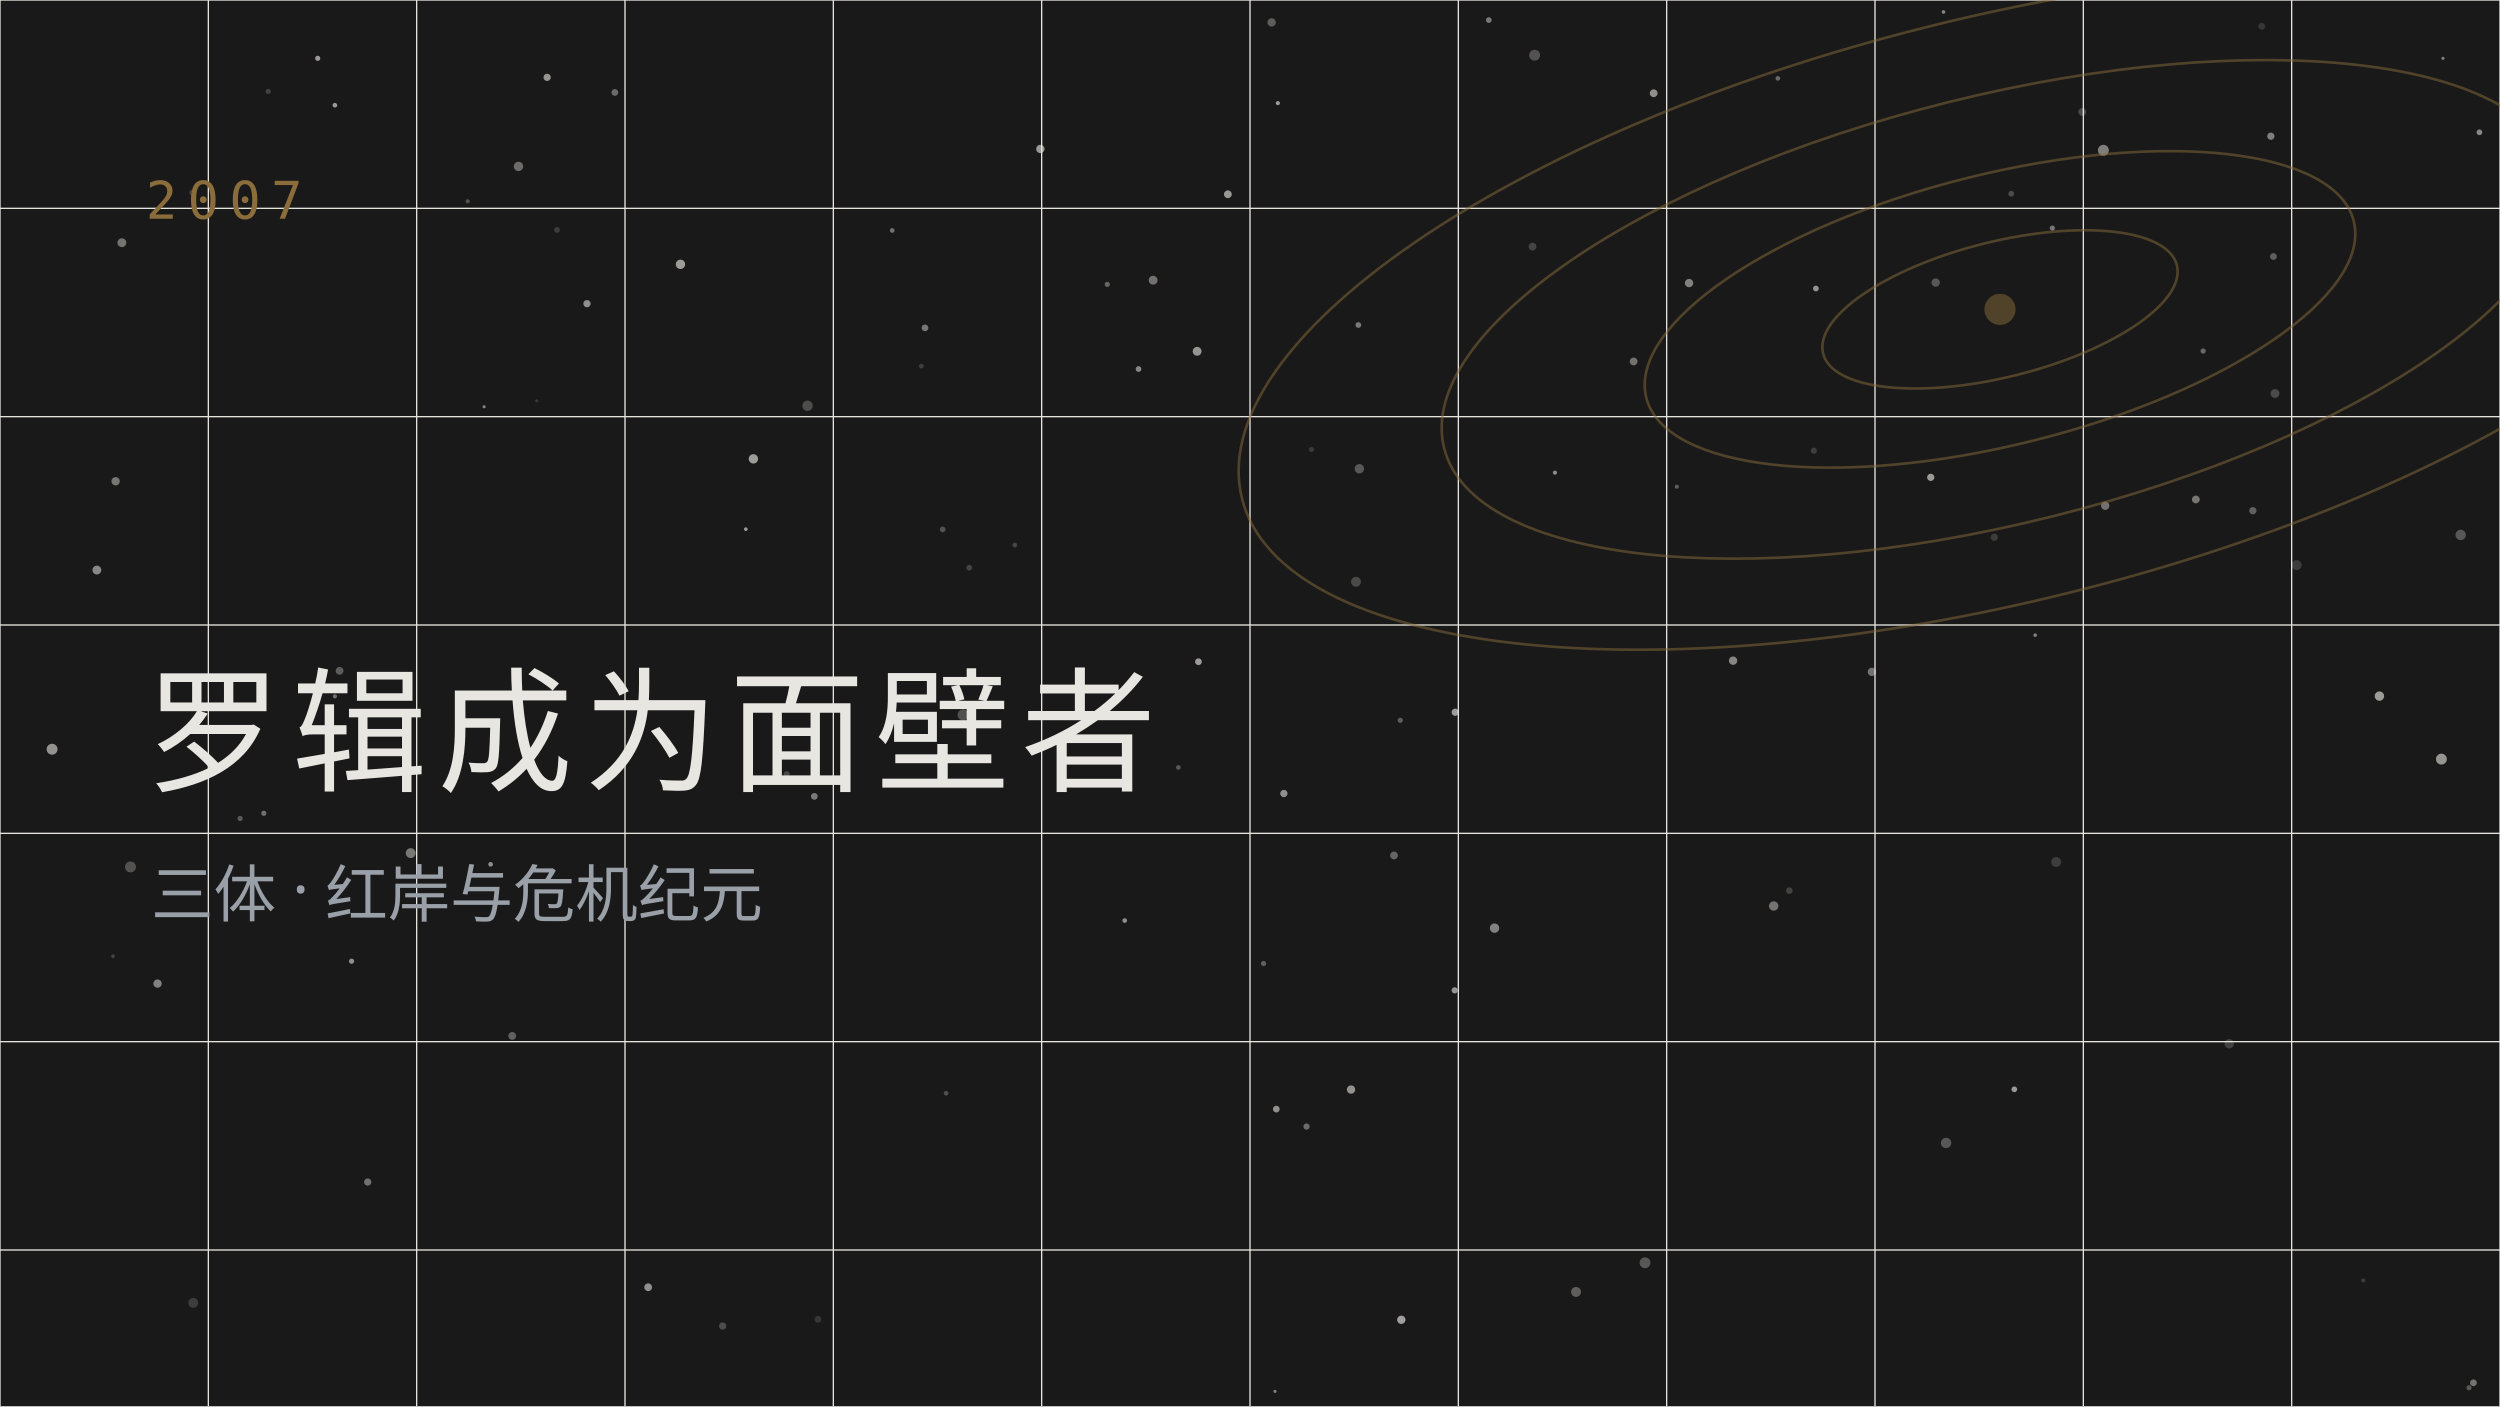
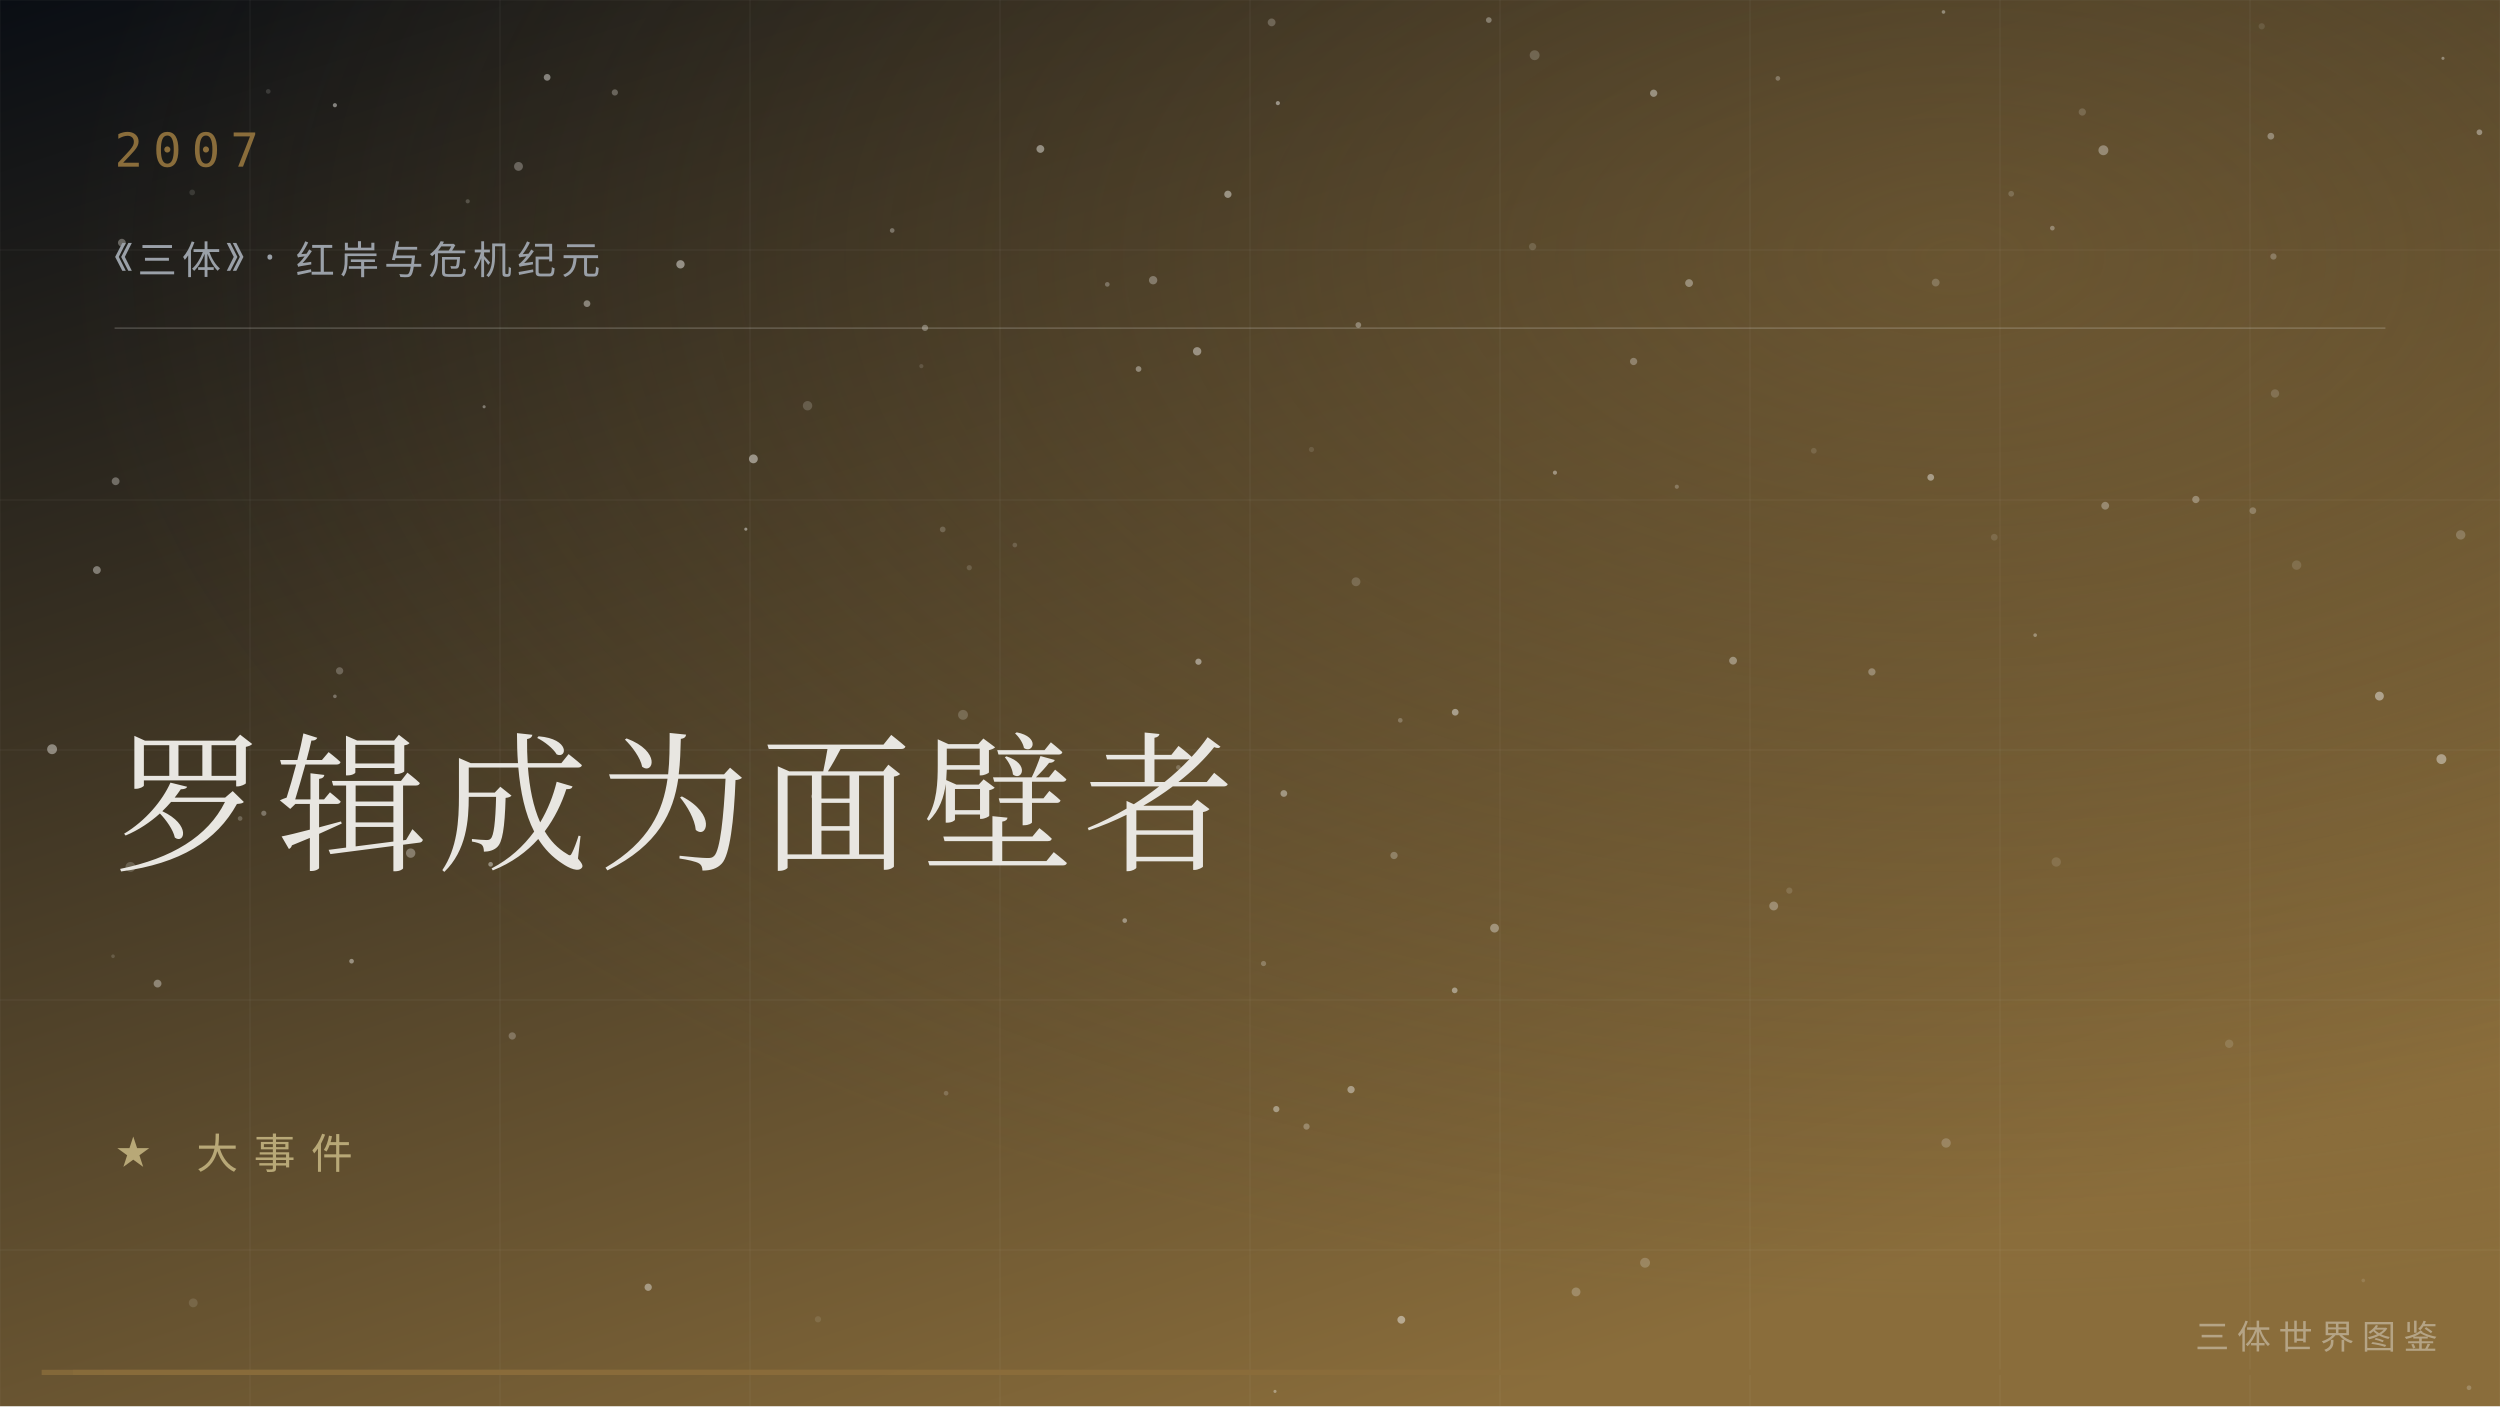
<svg xmlns="http://www.w3.org/2000/svg" width="960" height="540" viewBox="0 0 960 540">
-   <rect width="960" height="540" fill="#0a0e14" />
-   <rect width="960" height="540" fill="#8a6d3b" opacity="0.12" />
-   <line x1="0" y1="0" x2="0" y2="540" stroke="#e8e6e1" stroke-width="0.5" />
-   <line x1="80" y1="0" x2="80" y2="540" stroke="#e8e6e1" stroke-width="0.5" />
-   <line x1="160" y1="0" x2="160" y2="540" stroke="#e8e6e1" stroke-width="0.5" />
-   <line x1="240" y1="0" x2="240" y2="540" stroke="#e8e6e1" stroke-width="0.5" />
-   <line x1="320" y1="0" x2="320" y2="540" stroke="#e8e6e1" stroke-width="0.5" />
-   <line x1="400" y1="0" x2="400" y2="540" stroke="#e8e6e1" stroke-width="0.5" />
-   <line x1="480" y1="0" x2="480" y2="540" stroke="#e8e6e1" stroke-width="0.5" />
-   <line x1="560" y1="0" x2="560" y2="540" stroke="#e8e6e1" stroke-width="0.5" />
-   <line x1="640" y1="0" x2="640" y2="540" stroke="#e8e6e1" stroke-width="0.5" />
-   <line x1="720" y1="0" x2="720" y2="540" stroke="#e8e6e1" stroke-width="0.5" />
-   <line x1="800" y1="0" x2="800" y2="540" stroke="#e8e6e1" stroke-width="0.5" />
-   <line x1="880" y1="0" x2="880" y2="540" stroke="#e8e6e1" stroke-width="0.5" />
-   <line x1="960" y1="0" x2="960" y2="540" stroke="#e8e6e1" stroke-width="0.5" />
-   <line x1="0" y1="0" x2="960" y2="0" stroke="#e8e6e1" stroke-width="0.5" />
-   <line x1="0" y1="80" x2="960" y2="80" stroke="#e8e6e1" stroke-width="0.5" />
-   <line x1="0" y1="160" x2="960" y2="160" stroke="#e8e6e1" stroke-width="0.5" />
-   <line x1="0" y1="240" x2="960" y2="240" stroke="#e8e6e1" stroke-width="0.5" />
-   <line x1="0" y1="320" x2="960" y2="320" stroke="#e8e6e1" stroke-width="0.5" />
-   <line x1="0" y1="400" x2="960" y2="400" stroke="#e8e6e1" stroke-width="0.5" />
-   <line x1="0" y1="480" x2="960" y2="480" stroke="#e8e6e1" stroke-width="0.5" />
-   <circle cx="431.9" cy="353.5" r="0.9" fill="#e8e6e1" opacity="0.57" />
-   <circle cx="635.0" cy="35.8" r="1.5" fill="#e8e6e1" opacity="0.58" />
-   <circle cx="157.7" cy="327.6" r="1.9" fill="#e8e6e1" opacity="0.46" />
-   <circle cx="856.0" cy="400.8" r="1.8" fill="#e8e6e1" opacity="0.20" />
-   <circle cx="452.5" cy="294.7" r="0.9" fill="#e8e6e1" opacity="0.31" />
-   <circle cx="501.7" cy="432.6" r="1.2" fill="#e8e6e1" opacity="0.40" />
-   <circle cx="503.6" cy="172.6" r="1.0" fill="#e8e6e1" opacity="0.16" />
-   <circle cx="92.2" cy="314.3" r="1.0" fill="#e8e6e1" opacity="0.32" />
-   <circle cx="537.7" cy="276.6" r="1.0" fill="#e8e6e1" opacity="0.34" />
-   <circle cx="225.4" cy="116.6" r="1.4" fill="#e8e6e1" opacity="0.57" />
-   <circle cx="363.3" cy="419.8" r="0.9" fill="#e8e6e1" opacity="0.26" />
-   <circle cx="571.7" cy="7.7" r="1.1" fill="#e8e6e1" opacity="0.46" />
-   <circle cx="521.6" cy="124.8" r="1.1" fill="#e8e6e1" opacity="0.47" />
-   <circle cx="493.0" cy="304.7" r="1.4" fill="#e8e6e1" opacity="0.58" />
-   <circle cx="718.8" cy="258.0" r="1.6" fill="#e8e6e1" opacity="0.44" />
-   <circle cx="648.6" cy="108.7" r="1.6" fill="#e8e6e1" opacity="0.51" />
-   <circle cx="873.0" cy="98.5" r="1.3" fill="#e8e6e1" opacity="0.35" />
-   <circle cx="362.0" cy="203.3" r="1.1" fill="#e8e6e1" opacity="0.28" />
-   <circle cx="128.6" cy="267.4" r="0.8" fill="#e8e6e1" opacity="0.43" />
-   <circle cx="597.1" cy="181.5" r="0.8" fill="#e8e6e1" opacity="0.56" />
-   <circle cx="490.7" cy="39.6" r="0.8" fill="#e8e6e1" opacity="0.63" />
-   <circle cx="873.6" cy="151.1" r="1.7" fill="#e8e6e1" opacity="0.24" />
-   <circle cx="746.3" cy="4.6" r="0.7" fill="#e8e6e1" opacity="0.53" />
-   <circle cx="199.1" cy="63.9" r="1.8" fill="#e8e6e1" opacity="0.40" />
-   <circle cx="772.3" cy="74.4" r="1.1" fill="#e8e6e1" opacity="0.25" />
-   <circle cx="314.1" cy="506.6" r="1.3" fill="#e8e6e1" opacity="0.15" />
-   <circle cx="558.8" cy="273.5" r="1.4" fill="#e8e6e1" opacity="0.64" />
-   <circle cx="442.8" cy="107.6" r="1.7" fill="#e8e6e1" opacity="0.43" />
-   <circle cx="179.6" cy="77.3" r="0.8" fill="#e8e6e1" opacity="0.28" />
-   <circle cx="135.0" cy="369.1" r="1.0" fill="#e8e6e1" opacity="0.58" />
-   <circle cx="43.4" cy="367.2" r="0.7" fill="#e8e6e1" opacity="0.21" />
-   <circle cx="937.5" cy="291.5" r="2.1" fill="#e8e6e1" opacity="0.60" />
-   <circle cx="50.1" cy="332.9" r="2.1" fill="#e8e6e1" opacity="0.28" />
-   <circle cx="437.2" cy="141.7" r="1.1" fill="#e8e6e1" opacity="0.54" />
-   <circle cx="130.4" cy="257.6" r="1.5" fill="#e8e6e1" opacity="0.33" />
-   <circle cx="103.0" cy="35.1" r="1.0" fill="#e8e6e1" opacity="0.20" />
-   <circle cx="948.1" cy="532.9" r="1.0" fill="#e8e6e1" opacity="0.30" />
-   <circle cx="261.3" cy="101.5" r="1.8" fill="#e8e6e1" opacity="0.64" />
-   <circle cx="20.0" cy="287.7" r="2.1" fill="#e8e6e1" opacity="0.59" />
-   <circle cx="312.7" cy="305.8" r="1.3" fill="#e8e6e1" opacity="0.47" />
-   <circle cx="865.1" cy="196.1" r="1.4" fill="#e8e6e1" opacity="0.35" />
-   <circle cx="248.9" cy="494.3" r="1.5" fill="#e8e6e1" opacity="0.58" />
-   <circle cx="681.1" cy="347.9" r="1.8" fill="#e8e6e1" opacity="0.44" />
-   <circle cx="741.4" cy="183.3" r="1.4" fill="#e8e6e1" opacity="0.62" />
-   <circle cx="185.9" cy="156.2" r="0.6" fill="#e8e6e1" opacity="0.52" />
-   <circle cx="843.2" cy="191.8" r="1.5" fill="#e8e6e1" opacity="0.45" />
-   <circle cx="589.3" cy="21.2" r="2.1" fill="#e8e6e1" opacity="0.28" />
-   <circle cx="389.7" cy="209.3" r="0.9" fill="#e8e6e1" opacity="0.22" />
-   <circle cx="460.2" cy="254.1" r="1.3" fill="#e8e6e1" opacity="0.64" />
-   <circle cx="872.0" cy="52.3" r="1.4" fill="#e8e6e1" opacity="0.49" />
-   <circle cx="538.1" cy="506.8" r="1.6" fill="#e8e6e1" opacity="0.65" />
-   <circle cx="881.9" cy="217.0" r="1.9" fill="#e8e6e1" opacity="0.18" />
-   <circle cx="342.6" cy="88.5" r="0.9" fill="#e8e6e1" opacity="0.43" />
-   <circle cx="743.3" cy="108.5" r="1.6" fill="#e8e6e1" opacity="0.30" />
-   <circle cx="188.4" cy="331.9" r="0.9" fill="#e8e6e1" opacity="0.57" />
-   <circle cx="355.2" cy="125.9" r="1.3" fill="#e8e6e1" opacity="0.45" />
-   <circle cx="643.9" cy="186.9" r="0.8" fill="#e8e6e1" opacity="0.33" />
-   <circle cx="665.5" cy="253.7" r="1.6" fill="#e8e6e1" opacity="0.53" />
-   <circle cx="588.5" cy="94.7" r="1.5" fill="#e8e6e1" opacity="0.21" />
-   <circle cx="101.3" cy="312.3" r="1.0" fill="#e8e6e1" opacity="0.42" />
-   <circle cx="485.2" cy="370.0" r="1.0" fill="#e8e6e1" opacity="0.35" />
-   <circle cx="747.3" cy="438.9" r="2.0" fill="#e8e6e1" opacity="0.30" />
-   <circle cx="573.9" cy="356.4" r="1.8" fill="#e8e6e1" opacity="0.51" />
-   <circle cx="789.6" cy="331.0" r="1.9" fill="#e8e6e1" opacity="0.18" />
-   <circle cx="781.5" cy="243.9" r="0.7" fill="#e8e6e1" opacity="0.49" />
-   <circle cx="952.1" cy="50.8" r="1.1" fill="#e8e6e1" opacity="0.54" />
-   <circle cx="353.8" cy="140.6" r="0.9" fill="#e8e6e1" opacity="0.19" />
-   <circle cx="37.2" cy="218.9" r="1.7" fill="#e8e6e1" opacity="0.54" />
-   <circle cx="913.7" cy="267.3" r="1.8" fill="#e8e6e1" opacity="0.64" />
-   <circle cx="535.3" cy="328.5" r="1.5" fill="#e8e6e1" opacity="0.37" />
-   <circle cx="459.7" cy="134.9" r="1.7" fill="#e8e6e1" opacity="0.60" />
-   <circle cx="425.2" cy="109.2" r="1.0" fill="#e8e6e1" opacity="0.38" />
-   <circle cx="605.2" cy="496.1" r="1.9" fill="#e8e6e1" opacity="0.34" />
-   <circle cx="799.6" cy="43.0" r="1.5" fill="#e8e6e1" opacity="0.24" />
-   <circle cx="399.5" cy="57.2" r="1.6" fill="#e8e6e1" opacity="0.62" />
-   <circle cx="907.5" cy="491.7" r="0.8" fill="#e8e6e1" opacity="0.17" />
-   <circle cx="302.1" cy="297.3" r="1.2" fill="#e8e6e1" opacity="0.22" />
-   <circle cx="196.7" cy="397.8" r="1.5" fill="#e8e6e1" opacity="0.35" />
-   <circle cx="286.4" cy="203.2" r="0.7" fill="#e8e6e1" opacity="0.64" />
-   <circle cx="808.4" cy="194.2" r="1.6" fill="#e8e6e1" opacity="0.43" />
-   <circle cx="128.6" cy="40.4" r="0.9" fill="#e8e6e1" opacity="0.63" />
-   <circle cx="687.1" cy="342.0" r="1.3" fill="#e8e6e1" opacity="0.20" />
-   <circle cx="488.3" cy="8.6" r="1.6" fill="#e8e6e1" opacity="0.33" />
-   <circle cx="372.2" cy="218.0" r="1.1" fill="#e8e6e1" opacity="0.21" />
-   <circle cx="289.3" cy="176.2" r="1.8" fill="#e8e6e1" opacity="0.64" />
-   <circle cx="236.1" cy="35.5" r="1.3" fill="#e8e6e1" opacity="0.40" />
-   <circle cx="44.4" cy="184.8" r="1.6" fill="#e8e6e1" opacity="0.45" />
-   <circle cx="46.8" cy="93.2" r="1.7" fill="#e8e6e1" opacity="0.44" />
-   <circle cx="868.5" cy="10.1" r="1.3" fill="#e8e6e1" opacity="0.15" />
-   <circle cx="369.8" cy="274.5" r="2.1" fill="#e8e6e1" opacity="0.27" />
-   <circle cx="558.6" cy="380.3" r="1.2" fill="#e8e6e1" opacity="0.60" />
-   <circle cx="520.7" cy="223.4" r="1.9" fill="#e8e6e1" opacity="0.24" />
-   <circle cx="489.6" cy="534.3" r="0.6" fill="#e8e6e1" opacity="0.52" />
-   <circle cx="490.1" cy="425.9" r="1.3" fill="#e8e6e1" opacity="0.58" />
-   <circle cx="73.8" cy="73.9" r="1.1" fill="#e8e6e1" opacity="0.18" />
-   <circle cx="944.9" cy="205.4" r="2.0" fill="#e8e6e1" opacity="0.30" />
-   <circle cx="631.7" cy="484.9" r="2.1" fill="#e8e6e1" opacity="0.30" />
-   <circle cx="210.1" cy="29.7" r="1.4" fill="#e8e6e1" opacity="0.60" />
-   <circle cx="518.8" cy="418.4" r="1.6" fill="#e8e6e1" opacity="0.59" />
-   <circle cx="471.5" cy="74.6" r="1.5" fill="#e8e6e1" opacity="0.61" />
-   <circle cx="807.7" cy="57.7" r="2.1" fill="#e8e6e1" opacity="0.49" />
-   <circle cx="627.3" cy="138.8" r="1.5" fill="#e8e6e1" opacity="0.43" />
-   <circle cx="696.5" cy="173.1" r="1.2" fill="#e8e6e1" opacity="0.18" />
-   <circle cx="938.1" cy="22.4" r="0.6" fill="#e8e6e1" opacity="0.51" />
-   <circle cx="74.2" cy="500.3" r="1.9" fill="#e8e6e1" opacity="0.18" />
-   <circle cx="788.1" cy="87.6" r="1.0" fill="#e8e6e1" opacity="0.45" />
-   <circle cx="60.5" cy="377.7" r="1.6" fill="#e8e6e1" opacity="0.51" />
-   <circle cx="682.7" cy="30.1" r="0.9" fill="#e8e6e1" opacity="0.39" />
-   <circle cx="310.1" cy="155.8" r="2.0" fill="#e8e6e1" opacity="0.25" />
-   <circle cx="765.8" cy="206.3" r="1.4" fill="#e8e6e1" opacity="0.17" />
-   <circle cx="846.0" cy="134.8" r="1.0" fill="#e8e6e1" opacity="0.39" />
-   <circle cx="949.8" cy="531.0" r="1.3" fill="#e8e6e1" opacity="0.44" />
-   <circle cx="141.2" cy="453.9" r="1.4" fill="#e8e6e1" opacity="0.43" />
-   <circle cx="697.3" cy="110.8" r="1.1" fill="#e8e6e1" opacity="0.60" />
-   <circle cx="773.5" cy="418.3" r="1.1" fill="#e8e6e1" opacity="0.62" />
-   <circle cx="522.0" cy="180.0" r="1.8" fill="#e8e6e1" opacity="0.31" />
-   <circle cx="206.1" cy="153.9" r="0.6" fill="#e8e6e1" opacity="0.16" />
-   <circle cx="213.9" cy="88.3" r="1.1" fill="#e8e6e1" opacity="0.18" />
-   <circle cx="122.0" cy="22.4" r="1.0" fill="#e8e6e1" opacity="0.62" />
-   <circle cx="277.5" cy="509.2" r="1.4" fill="#e8e6e1" opacity="0.25" />
-   <g opacity="0.5" stroke="#8a6d3b" fill="none">
-     <ellipse cx="768" cy="118.8" rx="70" ry="26" transform="rotate(-14 768 118.8)" />
-     <ellipse cx="768" cy="118.8" rx="140" ry="52" transform="rotate(-14 768 118.8)" />
-     <ellipse cx="768" cy="118.8" rx="220" ry="82" transform="rotate(-14 768 118.8)" />
-     <ellipse cx="768" cy="118.8" rx="300" ry="112" transform="rotate(-14 768 118.8)" />
-     <circle cx="768" cy="118.8" r="5.971" fill="#8a6d3b" stroke="none" />
+   <defs>
+     <linearGradient id="bg" x1="0" y1="0" x2="0.6" y2="1">
+       <stop offset="0" stop-color="#0a0e14" />
+       <stop offset="1" stop-color="#8a6d3b" />
+     </linearGradient>
+     <radialGradient id="glow" cx="0.78" cy="0.18" r="0.75">
+       <stop offset="0" stop-color="#8a6d3b" stop-opacity="0.5" />
+       <stop offset="1" stop-color="#8a6d3b" stop-opacity="0" />
+     </radialGradient>
+   </defs>
+   <rect width="960" height="540" fill="url(#bg)" />
+   <rect width="960" height="540" fill="url(#glow)" />
+   <circle cx="431.9" cy="353.5" r="0.9" fill="#e8e6e1" opacity="0.46" />
+   <circle cx="635.0" cy="35.8" r="1.4" fill="#e8e6e1" opacity="0.46" />
+   <circle cx="157.7" cy="327.6" r="1.8" fill="#e8e6e1" opacity="0.37" />
+   <circle cx="856.0" cy="400.8" r="1.6" fill="#e8e6e1" opacity="0.16" />
+   <circle cx="452.5" cy="294.7" r="0.9" fill="#e8e6e1" opacity="0.25" />
+   <circle cx="501.7" cy="432.6" r="1.2" fill="#e8e6e1" opacity="0.32" />
+   <circle cx="503.6" cy="172.6" r="1.0" fill="#e8e6e1" opacity="0.13" />
+   <circle cx="92.2" cy="314.3" r="0.9" fill="#e8e6e1" opacity="0.25" />
+   <circle cx="537.7" cy="276.6" r="0.9" fill="#e8e6e1" opacity="0.27" />
+   <circle cx="225.4" cy="116.6" r="1.3" fill="#e8e6e1" opacity="0.45" />
+   <circle cx="363.3" cy="419.8" r="0.9" fill="#e8e6e1" opacity="0.21" />
+   <circle cx="571.7" cy="7.7" r="1.1" fill="#e8e6e1" opacity="0.37" />
+   <circle cx="521.6" cy="124.8" r="1.1" fill="#e8e6e1" opacity="0.38" />
+   <circle cx="493.0" cy="304.7" r="1.3" fill="#e8e6e1" opacity="0.46" />
+   <circle cx="718.8" cy="258.0" r="1.4" fill="#e8e6e1" opacity="0.35" />
+   <circle cx="648.6" cy="108.7" r="1.5" fill="#e8e6e1" opacity="0.41" />
+   <circle cx="873.0" cy="98.5" r="1.2" fill="#e8e6e1" opacity="0.28" />
+   <circle cx="362.0" cy="203.3" r="1.1" fill="#e8e6e1" opacity="0.22" />
+   <circle cx="128.6" cy="267.4" r="0.7" fill="#e8e6e1" opacity="0.34" />
+   <circle cx="597.1" cy="181.5" r="0.8" fill="#e8e6e1" opacity="0.45" />
+   <circle cx="490.7" cy="39.6" r="0.8" fill="#e8e6e1" opacity="0.51" />
+   <circle cx="873.6" cy="151.1" r="1.6" fill="#e8e6e1" opacity="0.19" />
+   <circle cx="746.3" cy="4.6" r="0.7" fill="#e8e6e1" opacity="0.42" />
+   <circle cx="199.1" cy="63.9" r="1.7" fill="#e8e6e1" opacity="0.32" />
+   <circle cx="772.3" cy="74.4" r="1.1" fill="#e8e6e1" opacity="0.20" />
+   <circle cx="314.1" cy="506.6" r="1.2" fill="#e8e6e1" opacity="0.12" />
+   <circle cx="558.8" cy="273.5" r="1.3" fill="#e8e6e1" opacity="0.51" />
+   <circle cx="442.8" cy="107.6" r="1.6" fill="#e8e6e1" opacity="0.35" />
+   <circle cx="179.6" cy="77.3" r="0.8" fill="#e8e6e1" opacity="0.22" />
+   <circle cx="135.0" cy="369.1" r="0.9" fill="#e8e6e1" opacity="0.47" />
+   <circle cx="43.4" cy="367.2" r="0.7" fill="#e8e6e1" opacity="0.17" />
+   <circle cx="937.5" cy="291.5" r="1.9" fill="#e8e6e1" opacity="0.48" />
+   <circle cx="50.1" cy="332.9" r="1.9" fill="#e8e6e1" opacity="0.22" />
+   <circle cx="437.2" cy="141.7" r="1.1" fill="#e8e6e1" opacity="0.43" />
+   <circle cx="130.4" cy="257.6" r="1.4" fill="#e8e6e1" opacity="0.27" />
+   <circle cx="103.0" cy="35.1" r="0.9" fill="#e8e6e1" opacity="0.16" />
+   <circle cx="948.1" cy="532.9" r="0.9" fill="#e8e6e1" opacity="0.24" />
+   <circle cx="261.3" cy="101.5" r="1.6" fill="#e8e6e1" opacity="0.52" />
+   <circle cx="20.0" cy="287.7" r="1.9" fill="#e8e6e1" opacity="0.47" />
+   <circle cx="312.7" cy="305.8" r="1.2" fill="#e8e6e1" opacity="0.37" />
+   <circle cx="865.1" cy="196.1" r="1.3" fill="#e8e6e1" opacity="0.28" />
+   <circle cx="248.9" cy="494.3" r="1.4" fill="#e8e6e1" opacity="0.46" />
+   <circle cx="681.1" cy="347.9" r="1.7" fill="#e8e6e1" opacity="0.35" />
+   <circle cx="741.4" cy="183.3" r="1.3" fill="#e8e6e1" opacity="0.49" />
+   <circle cx="185.9" cy="156.2" r="0.6" fill="#e8e6e1" opacity="0.41" />
+   <circle cx="843.2" cy="191.8" r="1.4" fill="#e8e6e1" opacity="0.36" />
+   <circle cx="589.3" cy="21.2" r="1.9" fill="#e8e6e1" opacity="0.22" />
+   <circle cx="389.7" cy="209.3" r="0.9" fill="#e8e6e1" opacity="0.18" />
+   <circle cx="460.2" cy="254.1" r="1.2" fill="#e8e6e1" opacity="0.51" />
+   <circle cx="872.0" cy="52.3" r="1.3" fill="#e8e6e1" opacity="0.39" />
+   <circle cx="538.1" cy="506.8" r="1.5" fill="#e8e6e1" opacity="0.52" />
+   <circle cx="881.9" cy="217.0" r="1.8" fill="#e8e6e1" opacity="0.15" />
+   <circle cx="342.6" cy="88.5" r="0.9" fill="#e8e6e1" opacity="0.35" />
+   <circle cx="743.3" cy="108.5" r="1.5" fill="#e8e6e1" opacity="0.24" />
+   <circle cx="188.4" cy="331.9" r="0.9" fill="#e8e6e1" opacity="0.46" />
+   <circle cx="355.2" cy="125.9" r="1.2" fill="#e8e6e1" opacity="0.36" />
+   <circle cx="643.9" cy="186.9" r="0.8" fill="#e8e6e1" opacity="0.27" />
+   <circle cx="665.5" cy="253.7" r="1.5" fill="#e8e6e1" opacity="0.42" />
+   <circle cx="588.5" cy="94.7" r="1.4" fill="#e8e6e1" opacity="0.17" />
+   <circle cx="101.3" cy="312.3" r="1.0" fill="#e8e6e1" opacity="0.34" />
+   <circle cx="485.2" cy="370.0" r="1.0" fill="#e8e6e1" opacity="0.28" />
+   <circle cx="747.3" cy="438.9" r="1.8" fill="#e8e6e1" opacity="0.24" />
+   <circle cx="573.9" cy="356.4" r="1.7" fill="#e8e6e1" opacity="0.41" />
+   <circle cx="789.6" cy="331.0" r="1.8" fill="#e8e6e1" opacity="0.14" />
+   <circle cx="781.5" cy="243.9" r="0.7" fill="#e8e6e1" opacity="0.39" />
+   <circle cx="952.1" cy="50.8" r="1.1" fill="#e8e6e1" opacity="0.43" />
+   <circle cx="353.8" cy="140.6" r="0.8" fill="#e8e6e1" opacity="0.15" />
+   <circle cx="37.2" cy="218.9" r="1.5" fill="#e8e6e1" opacity="0.43" />
+   <circle cx="913.7" cy="267.3" r="1.7" fill="#e8e6e1" opacity="0.51" />
+   <circle cx="535.3" cy="328.5" r="1.4" fill="#e8e6e1" opacity="0.30" />
+   <circle cx="459.7" cy="134.9" r="1.6" fill="#e8e6e1" opacity="0.48" />
+   <circle cx="425.2" cy="109.2" r="0.9" fill="#e8e6e1" opacity="0.31" />
+   <circle cx="605.2" cy="496.1" r="1.7" fill="#e8e6e1" opacity="0.27" />
+   <circle cx="799.6" cy="43.0" r="1.4" fill="#e8e6e1" opacity="0.19" />
+   <circle cx="399.5" cy="57.2" r="1.5" fill="#e8e6e1" opacity="0.49" />
+   <circle cx="907.5" cy="491.7" r="0.7" fill="#e8e6e1" opacity="0.14" />
+   <circle cx="302.1" cy="297.3" r="1.1" fill="#e8e6e1" opacity="0.18" />
+   <circle cx="196.7" cy="397.8" r="1.4" fill="#e8e6e1" opacity="0.28" />
+   <circle cx="286.4" cy="203.2" r="0.6" fill="#e8e6e1" opacity="0.51" />
+   <circle cx="808.4" cy="194.2" r="1.5" fill="#e8e6e1" opacity="0.35" />
+   <circle cx="128.6" cy="40.4" r="0.8" fill="#e8e6e1" opacity="0.50" />
+   <circle cx="687.1" cy="342.0" r="1.2" fill="#e8e6e1" opacity="0.16" />
+   <circle cx="488.3" cy="8.6" r="1.5" fill="#e8e6e1" opacity="0.26" />
+   <circle cx="372.2" cy="218.0" r="1.0" fill="#e8e6e1" opacity="0.17" />
+   <circle cx="289.3" cy="176.2" r="1.7" fill="#e8e6e1" opacity="0.52" />
+   <circle cx="236.1" cy="35.5" r="1.2" fill="#e8e6e1" opacity="0.32" />
+   <circle cx="44.4" cy="184.8" r="1.5" fill="#e8e6e1" opacity="0.36" />
+   <circle cx="46.8" cy="93.2" r="1.5" fill="#e8e6e1" opacity="0.36" />
+   <circle cx="868.5" cy="10.1" r="1.2" fill="#e8e6e1" opacity="0.12" />
+   <circle cx="369.8" cy="274.5" r="1.9" fill="#e8e6e1" opacity="0.22" />
+   <circle cx="558.6" cy="380.3" r="1.1" fill="#e8e6e1" opacity="0.48" />
+   <circle cx="520.7" cy="223.4" r="1.7" fill="#e8e6e1" opacity="0.20" />
+   <circle cx="489.6" cy="534.3" r="0.6" fill="#e8e6e1" opacity="0.42" />
+   <circle cx="490.1" cy="425.9" r="1.2" fill="#e8e6e1" opacity="0.46" />
+   <circle cx="73.8" cy="73.9" r="1.1" fill="#e8e6e1" opacity="0.14" />
+   <circle cx="944.9" cy="205.4" r="1.8" fill="#e8e6e1" opacity="0.24" />
+   <circle cx="631.7" cy="484.9" r="1.9" fill="#e8e6e1" opacity="0.24" />
+   <circle cx="210.1" cy="29.7" r="1.3" fill="#e8e6e1" opacity="0.48" />
+   <circle cx="518.8" cy="418.4" r="1.4" fill="#e8e6e1" opacity="0.47" />
+   <circle cx="471.5" cy="74.6" r="1.4" fill="#e8e6e1" opacity="0.49" />
+   <circle cx="807.7" cy="57.7" r="1.9" fill="#e8e6e1" opacity="0.39" />
+   <circle cx="627.3" cy="138.8" r="1.4" fill="#e8e6e1" opacity="0.34" />
+   <circle cx="696.5" cy="173.1" r="1.1" fill="#e8e6e1" opacity="0.14" />
+   <circle cx="938.1" cy="22.4" r="0.6" fill="#e8e6e1" opacity="0.41" />
+   <circle cx="74.2" cy="500.3" r="1.7" fill="#e8e6e1" opacity="0.14" />
+   <circle cx="788.1" cy="87.6" r="0.9" fill="#e8e6e1" opacity="0.36" />
+   <circle cx="60.5" cy="377.7" r="1.5" fill="#e8e6e1" opacity="0.41" />
+   <circle cx="682.7" cy="30.1" r="0.9" fill="#e8e6e1" opacity="0.31" />
+   <circle cx="310.1" cy="155.8" r="1.8" fill="#e8e6e1" opacity="0.20" />
+   <circle cx="765.8" cy="206.3" r="1.3" fill="#e8e6e1" opacity="0.14" />
+   <line x1="0" y1="0" x2="0" y2="540" stroke="#e8e6e1" stroke-width="0.5" opacity="0.05" />
+   <line x1="96" y1="0" x2="96" y2="540" stroke="#e8e6e1" stroke-width="0.5" opacity="0.05" />
+   <line x1="192" y1="0" x2="192" y2="540" stroke="#e8e6e1" stroke-width="0.5" opacity="0.05" />
+   <line x1="288" y1="0" x2="288" y2="540" stroke="#e8e6e1" stroke-width="0.5" opacity="0.05" />
+   <line x1="384" y1="0" x2="384" y2="540" stroke="#e8e6e1" stroke-width="0.5" opacity="0.05" />
+   <line x1="480" y1="0" x2="480" y2="540" stroke="#e8e6e1" stroke-width="0.5" opacity="0.05" />
+   <line x1="576" y1="0" x2="576" y2="540" stroke="#e8e6e1" stroke-width="0.5" opacity="0.05" />
+   <line x1="672" y1="0" x2="672" y2="540" stroke="#e8e6e1" stroke-width="0.5" opacity="0.05" />
+   <line x1="768" y1="0" x2="768" y2="540" stroke="#e8e6e1" stroke-width="0.5" opacity="0.05" />
+   <line x1="864" y1="0" x2="864" y2="540" stroke="#e8e6e1" stroke-width="0.5" opacity="0.05" />
+   <line x1="960" y1="0" x2="960" y2="540" stroke="#e8e6e1" stroke-width="0.5" opacity="0.05" />
+   <line x1="0" y1="0" x2="960" y2="0" stroke="#e8e6e1" stroke-width="0.5" opacity="0.05" />
+   <line x1="0" y1="96" x2="960" y2="96" stroke="#e8e6e1" stroke-width="0.5" opacity="0.05" />
+   <line x1="0" y1="192" x2="960" y2="192" stroke="#e8e6e1" stroke-width="0.5" opacity="0.05" />
+   <line x1="0" y1="288" x2="960" y2="288" stroke="#e8e6e1" stroke-width="0.5" opacity="0.05" />
+   <line x1="0" y1="384" x2="960" y2="384" stroke="#e8e6e1" stroke-width="0.5" opacity="0.05" />
+   <line x1="0" y1="480" x2="960" y2="480" stroke="#e8e6e1" stroke-width="0.5" opacity="0.05" />
+   <text x="44" y="64" font-family="'SFMono-Regular','Menlo','Consolas',monospace" font-size="18" fill="#8a6d3b" letter-spacing="4">2007</text>
+   <text x="44" y="104" font-family="'PingFang SC','Hiragino Sans GB','Microsoft YaHei',sans-serif" font-size="15" fill="#9aa0a8" letter-spacing="2">《三体》 · 红岸与危机纪元</text>
+   <line x1="44" y1="126" x2="916" y2="126" stroke="#e8e6e1" stroke-width="0.5" opacity="0.25" />
+   <text x="44" y="330" font-family="'Noto Serif CJK SC','Songti SC','STSong','SimSun',serif" font-size="58" fill="#e8e6e1" letter-spacing="4">罗辑成为面壁者</text>
+   <text x="44" y="448" font-family="'PingFang SC','Hiragino Sans GB','Microsoft YaHei',sans-serif" font-size="16" fill="#b8a877" letter-spacing="6">★ 大事件</text>
+   <text x="936" y="518" text-anchor="end" font-family="'SFMono-Regular','Menlo','Consolas',monospace" font-size="13" fill="#e8e6e1" opacity="0.45" letter-spacing="3">三体世界图鉴</text>
+   <g>
+     <rect x="16" y="526" width="928" height="2" fill="#8a6d3b" opacity="0.8" />
+     <rect x="28" y="526" width="904" height="2" fill="#8a6d3b" opacity="0.58" />
+     <rect x="40" y="526" width="880" height="2" fill="#8a6d3b" opacity="0.36" />
  </g>
-   <text x="56" y="84" font-family="'SFMono-Regular','Menlo',monospace" font-size="20" fill="#8a6d3b" letter-spacing="4">2007</text>
-   <text x="56" y="300" font-family="'Noto Serif SC','Songti SC',serif" font-size="52" fill="#e8e6e1" letter-spacing="4">罗辑成为面壁者</text>
-   <text x="58" y="352" font-family="'PingFang SC','Microsoft YaHei',sans-serif" font-size="24" fill="#9aa0a8">三体 · 红岸与危机纪元</text>
</svg>
